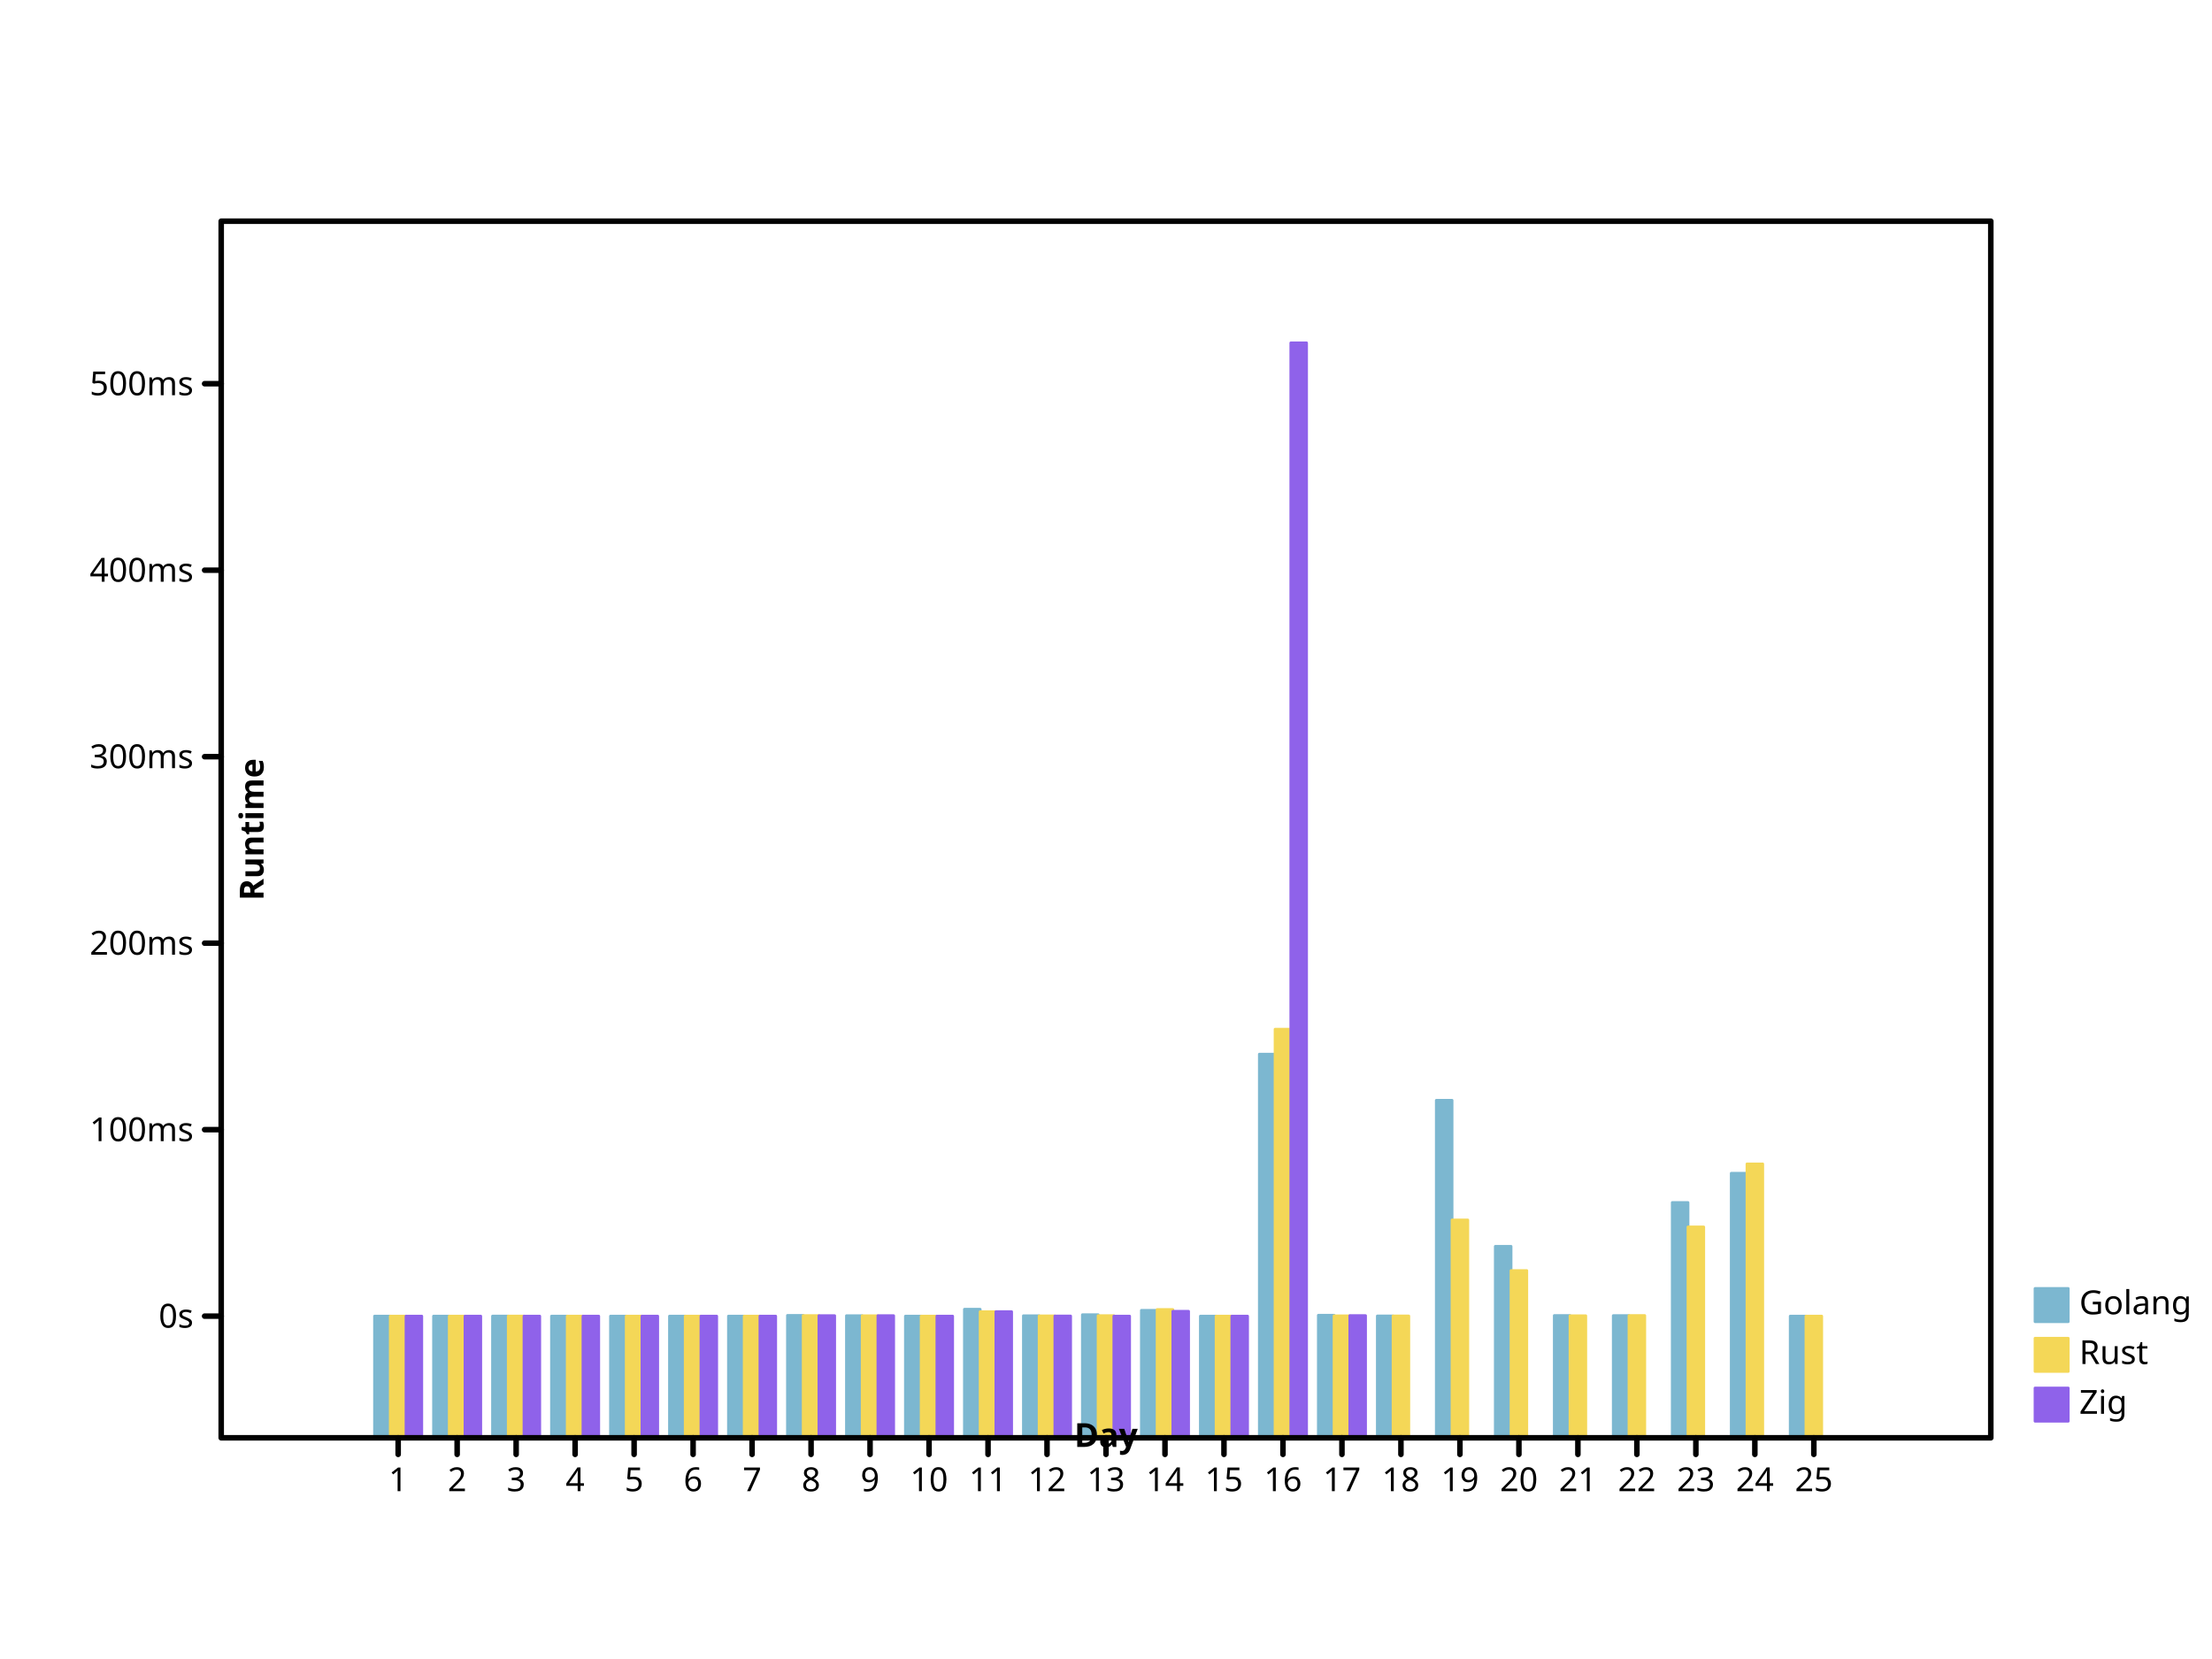
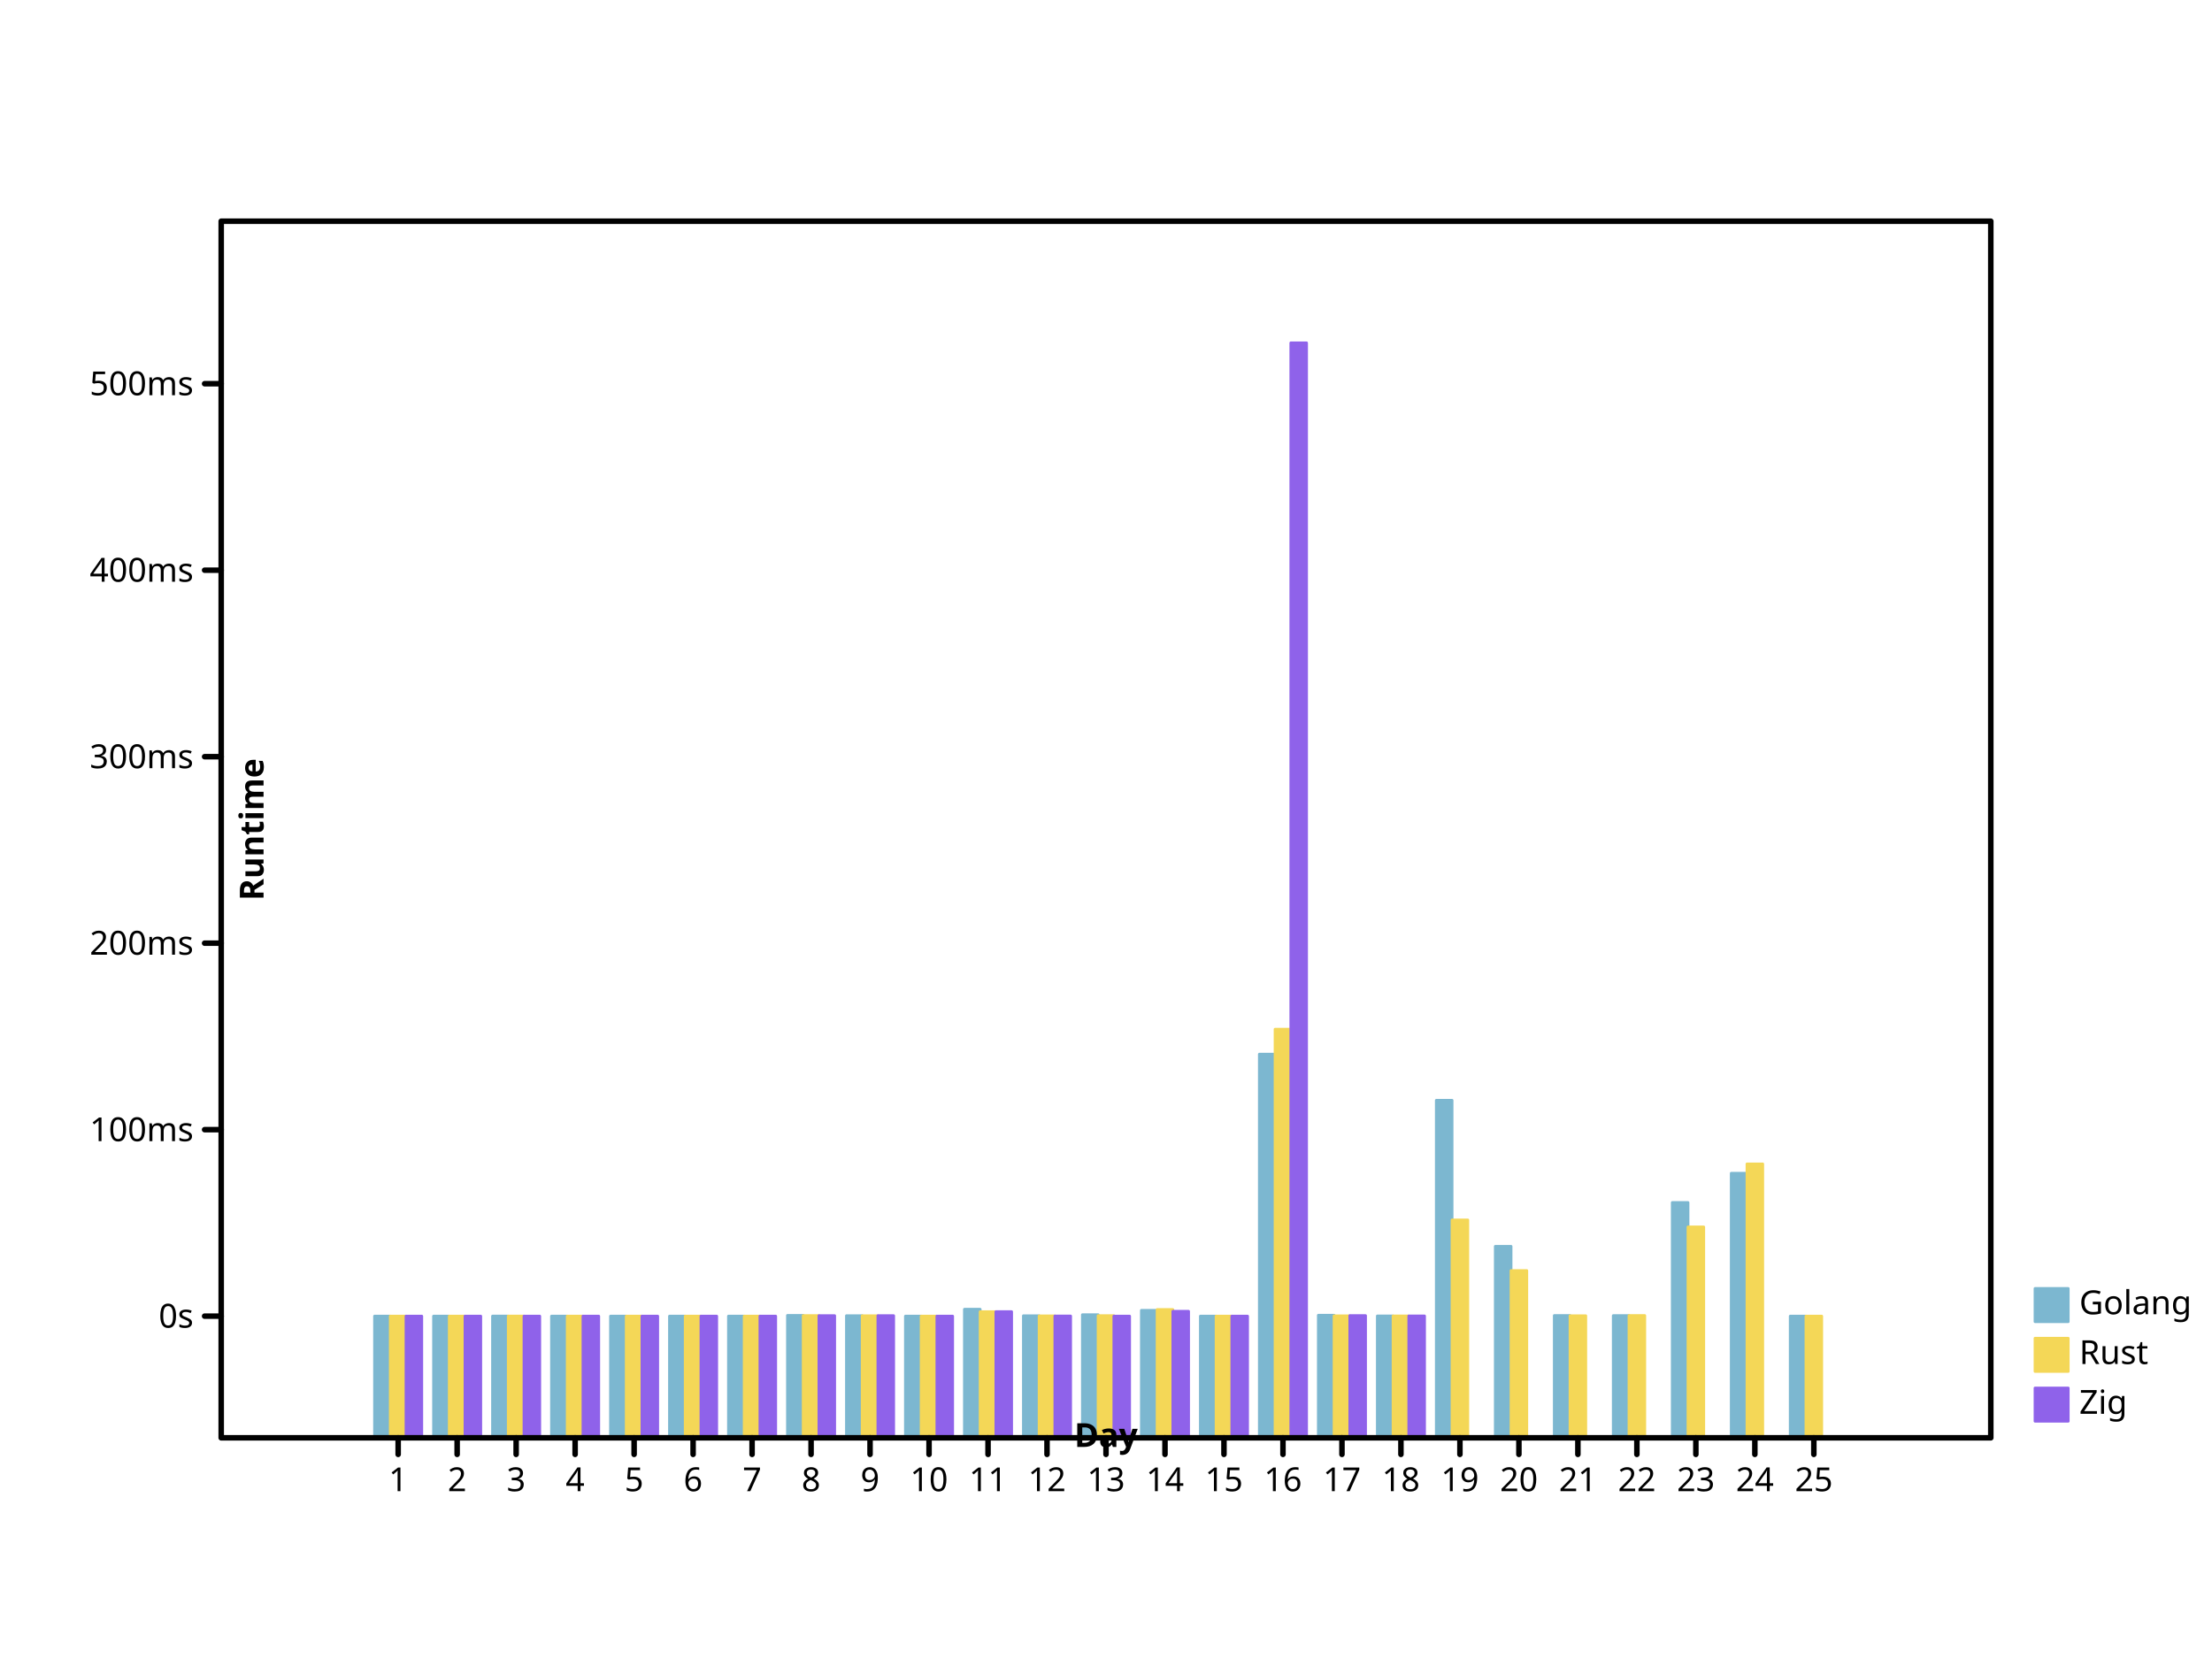
- <svg xmlns="http://www.w3.org/2000/svg" width="800" height="600" viewbox="0 0 800 600" preserveAspectRatio="xMidYMid meet">
+ <svg xmlns="http://www.w3.org/2000/svg" preserveAspectRatio="xMidYMid meet" width="800" height="600" viewbox="0 0 800 600">
  <defs>
-     <marker refY="5" markerUnits="userSpaceOnUse" markerWidth="2%" markerHeight="2%" id="circle" viewBox="0 0 10 10 " refX="5">
-       <circle cy="5" r="3" fill="none" stroke="black" cx="5" />
+     <marker markerHeight="2%" id="circle" viewBox="0 0 10 10 " refX="5" refY="5" markerUnits="userSpaceOnUse" markerWidth="2%">
+       <circle cx="5" cy="5" r="3" fill="none" stroke="black" />
    </marker>
-     <marker markerHeight="2%" id="filled-circle" viewBox="0 0 10 10 " refX="5" refY="5" markerUnits="userSpaceOnUse" markerWidth="2%">
-       <circle cx="5" cy="5" r="3" fill="black" stroke="none" />
+     <marker id="filled-circle" viewBox="0 0 10 10 " refX="5" refY="5" markerUnits="userSpaceOnUse" markerWidth="2%" markerHeight="2%">
+       <circle r="3" fill="black" stroke="none" cx="5" cy="5" />
    </marker>
    <marker refX="5" refY="5" markerUnits="userSpaceOnUse" markerWidth="2%" markerHeight="2%" id="square" viewBox="0 0 10 10 ">
-       <rect fill="none" stroke="black" x="2" y="2" width="6" height="6" />
+       <rect height="6" fill="none" stroke="black" x="2" y="2" width="6" />
    </marker>
-     <marker refY="5" markerUnits="userSpaceOnUse" markerWidth="2%" markerHeight="2%" id="filled-square" viewBox="0 0 10 10 " refX="5">
-       <rect height="6" fill="black" stroke="none" x="2" y="2" width="6" />
+     <marker markerUnits="userSpaceOnUse" markerWidth="2%" markerHeight="2%" id="filled-square" viewBox="0 0 10 10 " refX="5" refY="5">
+       <rect y="2" width="6" height="6" fill="black" stroke="none" x="2" />
    </marker>
  </defs>
-   <g stroke-linecap="round" stroke-linejoin="round" transform="translate(80 520 )scale(1 -1 )" fill="hsl(198, 47%, 65%)" stroke="hsl(198, 47%, 65%)" stroke-width="1px">
+   <g stroke="hsl(198, 47%, 65%)" stroke-width="1px" stroke-linecap="round" stroke-linejoin="round" transform="translate(80 520 )scale(1 -1 )" fill="hsl(198, 47%, 65%)">
    <rect vector-effect="non-scaling-stroke" x="5.546667e+01" y="0" width="5.688889e+00" height="4.400604e+01" />
-     <rect x="7.680000e+01" y="0" width="5.688889e+00" height="4.400127e+01" vector-effect="non-scaling-stroke" />
-     <rect x="9.813333e+01" y="0" width="5.688889e+00" height="4.401595e+01" vector-effect="non-scaling-stroke" />
-     <rect x="1.194667e+02" y="0" width="5.688889e+00" height="4.400598e+01" vector-effect="non-scaling-stroke" />
-     <rect y="0" width="5.688889e+00" height="4.400321e+01" vector-effect="non-scaling-stroke" x="1.408000e+02" />
-     <rect height="4.400319e+01" vector-effect="non-scaling-stroke" x="1.621333e+02" y="0" width="5.688889e+00" />
-     <rect vector-effect="non-scaling-stroke" x="1.834667e+02" y="0" width="5.688889e+00" height="4.400958e+01" />
-     <rect vector-effect="non-scaling-stroke" x="2.048000e+02" y="0" width="5.688889e+00" height="4.426172e+01" />
+     <rect y="0" width="5.688889e+00" height="4.400127e+01" vector-effect="non-scaling-stroke" x="7.680000e+01" />
+     <rect height="4.401595e+01" vector-effect="non-scaling-stroke" x="9.813333e+01" y="0" width="5.688889e+00" />
+     <rect y="0" width="5.688889e+00" height="4.400598e+01" vector-effect="non-scaling-stroke" x="1.194667e+02" />
+     <rect vector-effect="non-scaling-stroke" x="1.408000e+02" y="0" width="5.688889e+00" height="4.400321e+01" />
+     <rect width="5.688889e+00" height="4.400319e+01" vector-effect="non-scaling-stroke" x="1.621333e+02" y="0" />
+     <rect x="1.834667e+02" y="0" width="5.688889e+00" height="4.400958e+01" vector-effect="non-scaling-stroke" />
+     <rect x="2.048000e+02" y="0" width="5.688889e+00" height="4.426172e+01" vector-effect="non-scaling-stroke" />
    <rect vector-effect="non-scaling-stroke" x="2.261333e+02" y="0" width="5.688889e+00" height="4.415742e+01" />
-     <rect vector-effect="non-scaling-stroke" x="2.474667e+02" y="0" width="5.688889e+00" height="4.400055e+01" />
+     <rect x="2.474667e+02" y="0" width="5.688889e+00" height="4.400055e+01" vector-effect="non-scaling-stroke" />
    <rect height="4.648757e+01" vector-effect="non-scaling-stroke" x="2.688000e+02" y="0" width="5.688889e+00" />
-     <rect width="5.688889e+00" height="4.413994e+01" vector-effect="non-scaling-stroke" x="2.901333e+02" y="0" />
-     <rect vector-effect="non-scaling-stroke" x="3.114667e+02" y="0" width="5.688889e+00" height="4.451495e+01" />
+     <rect x="2.901333e+02" y="0" width="5.688889e+00" height="4.413994e+01" vector-effect="non-scaling-stroke" />
+     <rect y="0" width="5.688889e+00" height="4.451495e+01" vector-effect="non-scaling-stroke" x="3.114667e+02" />
    <rect vector-effect="non-scaling-stroke" x="3.328000e+02" y="0" width="5.688889e+00" height="4.609563e+01" />
    <rect height="4.400128e+01" vector-effect="non-scaling-stroke" x="3.541333e+02" y="0" width="5.688889e+00" />
-     <rect width="5.688889e+00" height="1.387415e+02" vector-effect="non-scaling-stroke" x="3.754667e+02" y="0" />
-     <rect y="0" width="5.688889e+00" height="4.431564e+01" vector-effect="non-scaling-stroke" x="3.968000e+02" />
-     <rect vector-effect="non-scaling-stroke" x="4.181333e+02" y="0" width="5.688889e+00" height="4.405911e+01" />
-     <rect height="1.220573e+02" vector-effect="non-scaling-stroke" x="4.394667e+02" y="0" width="5.688889e+00" />
-     <rect height="6.924531e+01" vector-effect="non-scaling-stroke" x="4.608000e+02" y="0" width="5.688889e+00" />
-     <rect y="0" width="5.688889e+00" height="4.422195e+01" vector-effect="non-scaling-stroke" x="4.821333e+02" />
-     <rect y="0" width="5.688889e+00" height="4.418540e+01" vector-effect="non-scaling-stroke" x="5.034667e+02" />
-     <rect x="5.248000e+02" y="0" width="5.688889e+00" height="8.509058e+01" vector-effect="non-scaling-stroke" />
-     <rect vector-effect="non-scaling-stroke" x="5.461333e+02" y="0" width="5.688889e+00" height="9.567921e+01" />
+     <rect vector-effect="non-scaling-stroke" x="3.754667e+02" y="0" width="5.688889e+00" height="1.387415e+02" />
+     <rect x="3.968000e+02" y="0" width="5.688889e+00" height="4.431564e+01" vector-effect="non-scaling-stroke" />
+     <rect width="5.688889e+00" height="4.406537e+01" vector-effect="non-scaling-stroke" x="4.181333e+02" y="0" />
+     <rect vector-effect="non-scaling-stroke" x="4.394667e+02" y="0" width="5.688889e+00" height="1.220573e+02" />
+     <rect vector-effect="non-scaling-stroke" x="4.608000e+02" y="0" width="5.688889e+00" height="6.924531e+01" />
+     <rect x="4.821333e+02" y="0" width="5.688889e+00" height="4.422195e+01" vector-effect="non-scaling-stroke" />
+     <rect height="4.418540e+01" vector-effect="non-scaling-stroke" x="5.034667e+02" y="0" width="5.688889e+00" />
+     <rect vector-effect="non-scaling-stroke" x="5.248000e+02" y="0" width="5.688889e+00" height="8.509058e+01" />
+     <rect width="5.688889e+00" height="9.567921e+01" vector-effect="non-scaling-stroke" x="5.461333e+02" y="0" />
    <rect height="4.400112e+01" vector-effect="non-scaling-stroke" x="5.674667e+02" y="0" width="5.688889e+00" />
  </g>
-   <g stroke-linejoin="round" transform="translate(80 520 )scale(1 -1 )" fill="hsl(49, 88%, 65%)" stroke="hsl(49, 88%, 65%)" stroke-width="1px" stroke-linecap="round">
-     <rect height="4.400421e+01" vector-effect="non-scaling-stroke" x="6.115556e+01" y="0" width="5.688889e+00" />
-     <rect x="8.248889e+01" y="0" width="5.688889e+00" height="4.400043e+01" vector-effect="non-scaling-stroke" />
-     <rect width="5.688889e+00" height="4.403102e+01" vector-effect="non-scaling-stroke" x="1.038222e+02" y="0" />
-     <rect vector-effect="non-scaling-stroke" x="1.251556e+02" y="0" width="5.688889e+00" height="4.400404e+01" />
-     <rect y="0" width="5.688889e+00" height="4.400221e+01" vector-effect="non-scaling-stroke" x="1.464889e+02" />
-     <rect width="5.688889e+00" height="4.400379e+01" vector-effect="non-scaling-stroke" x="1.678222e+02" y="0" />
+   <g fill="hsl(49, 88%, 65%)" stroke="hsl(49, 88%, 65%)" stroke-width="1px" stroke-linecap="round" stroke-linejoin="round" transform="translate(80 520 )scale(1 -1 )">
+     <rect width="5.688889e+00" height="4.400421e+01" vector-effect="non-scaling-stroke" x="6.115556e+01" y="0" />
+     <rect width="5.688889e+00" height="4.400043e+01" vector-effect="non-scaling-stroke" x="8.248889e+01" y="0" />
+     <rect x="1.038222e+02" y="0" width="5.688889e+00" height="4.403102e+01" vector-effect="non-scaling-stroke" />
+     <rect width="5.688889e+00" height="4.400404e+01" vector-effect="non-scaling-stroke" x="1.251556e+02" y="0" />
+     <rect x="1.464889e+02" y="0" width="5.688889e+00" height="4.400221e+01" vector-effect="non-scaling-stroke" />
+     <rect vector-effect="non-scaling-stroke" x="1.678222e+02" y="0" width="5.688889e+00" height="4.400379e+01" />
    <rect vector-effect="non-scaling-stroke" x="1.891556e+02" y="0" width="5.688889e+00" height="4.400537e+01" />
-     <rect vector-effect="non-scaling-stroke" x="2.104889e+02" y="0" width="5.688889e+00" height="4.419925e+01" />
-     <rect x="2.318222e+02" y="0" width="5.688889e+00" height="4.412653e+01" vector-effect="non-scaling-stroke" />
-     <rect y="0" width="5.688889e+00" height="4.400044e+01" vector-effect="non-scaling-stroke" x="2.531556e+02" />
-     <rect width="5.688889e+00" height="4.560524e+01" vector-effect="non-scaling-stroke" x="2.744889e+02" y="0" />
+     <rect height="4.419925e+01" vector-effect="non-scaling-stroke" x="2.104889e+02" y="0" width="5.688889e+00" />
+     <rect height="4.412653e+01" vector-effect="non-scaling-stroke" x="2.318222e+02" y="0" width="5.688889e+00" />
+     <rect vector-effect="non-scaling-stroke" x="2.531556e+02" y="0" width="5.688889e+00" height="4.400044e+01" />
+     <rect vector-effect="non-scaling-stroke" x="2.744889e+02" y="0" width="5.688889e+00" height="4.560524e+01" />
    <rect y="0" width="5.688889e+00" height="4.408313e+01" vector-effect="non-scaling-stroke" x="2.958222e+02" />
-     <rect width="5.688889e+00" height="4.417101e+01" vector-effect="non-scaling-stroke" x="3.171556e+02" y="0" />
+     <rect vector-effect="non-scaling-stroke" x="3.171556e+02" y="0" width="5.688889e+00" height="4.417101e+01" />
    <rect vector-effect="non-scaling-stroke" x="3.384889e+02" y="0" width="5.688889e+00" height="4.638157e+01" />
-     <rect height="4.400061e+01" vector-effect="non-scaling-stroke" x="3.598222e+02" y="0" width="5.688889e+00" />
-     <rect vector-effect="non-scaling-stroke" x="3.811556e+02" y="0" width="5.688889e+00" height="1.477691e+02" />
+     <rect x="3.598222e+02" y="0" width="5.688889e+00" height="4.400061e+01" vector-effect="non-scaling-stroke" />
+     <rect width="5.688889e+00" height="1.477691e+02" vector-effect="non-scaling-stroke" x="3.811556e+02" y="0" />
    <rect vector-effect="non-scaling-stroke" x="4.024889e+02" y="0" width="5.688889e+00" height="4.411254e+01" />
-     <rect width="5.688889e+00" height="4.405852e+01" vector-effect="non-scaling-stroke" x="4.238222e+02" y="0" />
-     <rect vector-effect="non-scaling-stroke" x="4.451556e+02" y="0" width="5.688889e+00" height="7.877606e+01" />
-     <rect y="0" width="5.688889e+00" height="6.048014e+01" vector-effect="non-scaling-stroke" x="4.664889e+02" />
+     <rect vector-effect="non-scaling-stroke" x="4.238222e+02" y="0" width="5.688889e+00" height="4.405867e+01" />
+     <rect width="5.688889e+00" height="7.877606e+01" vector-effect="non-scaling-stroke" x="4.451556e+02" y="0" />
+     <rect width="5.688889e+00" height="6.048014e+01" vector-effect="non-scaling-stroke" x="4.664889e+02" y="0" />
    <rect vector-effect="non-scaling-stroke" x="4.878222e+02" y="0" width="5.688889e+00" height="4.413731e+01" />
-     <rect height="4.421366e+01" vector-effect="non-scaling-stroke" x="5.091556e+02" y="0" width="5.688889e+00" />
-     <rect width="5.688889e+00" height="7.624987e+01" vector-effect="non-scaling-stroke" x="5.304889e+02" y="0" />
+     <rect vector-effect="non-scaling-stroke" x="5.091556e+02" y="0" width="5.688889e+00" height="4.421366e+01" />
+     <rect height="7.624987e+01" vector-effect="non-scaling-stroke" x="5.304889e+02" y="0" width="5.688889e+00" />
    <rect x="5.518222e+02" y="0" width="5.688889e+00" height="9.905164e+01" vector-effect="non-scaling-stroke" />
    <rect vector-effect="non-scaling-stroke" x="5.731556e+02" y="0" width="5.688889e+00" height="4.400095e+01" />
  </g>
-   <g stroke-width="1px" stroke-linecap="round" stroke-linejoin="round" transform="translate(80 520 )scale(1 -1 )" fill="hsl(260, 76%, 65%)" stroke="hsl(260, 76%, 65%)">
-     <rect vector-effect="non-scaling-stroke" x="6.684444e+01" y="0" width="5.688889e+00" height="4.400422e+01" />
-     <rect height="4.400128e+01" vector-effect="non-scaling-stroke" x="8.817778e+01" y="0" width="5.688889e+00" />
+   <g stroke-linejoin="round" transform="translate(80 520 )scale(1 -1 )" fill="hsl(260, 76%, 65%)" stroke="hsl(260, 76%, 65%)" stroke-width="1px" stroke-linecap="round">
+     <rect y="0" width="5.688889e+00" height="4.400422e+01" vector-effect="non-scaling-stroke" x="6.684444e+01" />
+     <rect y="0" width="5.688889e+00" height="4.400128e+01" vector-effect="non-scaling-stroke" x="8.817778e+01" />
    <rect width="5.688889e+00" height="4.400735e+01" vector-effect="non-scaling-stroke" x="1.095111e+02" y="0" />
-     <rect y="0" width="5.688889e+00" height="4.400409e+01" vector-effect="non-scaling-stroke" x="1.308444e+02" />
+     <rect vector-effect="non-scaling-stroke" x="1.308444e+02" y="0" width="5.688889e+00" height="4.400409e+01" />
    <rect y="0" width="5.688889e+00" height="4.400193e+01" vector-effect="non-scaling-stroke" x="1.521778e+02" />
-     <rect height="4.400298e+01" vector-effect="non-scaling-stroke" x="1.735111e+02" y="0" width="5.688889e+00" />
+     <rect vector-effect="non-scaling-stroke" x="1.735111e+02" y="0" width="5.688889e+00" height="4.400298e+01" />
    <rect vector-effect="non-scaling-stroke" x="1.948444e+02" y="0" width="5.688889e+00" height="4.400643e+01" />
    <rect y="0" width="5.688889e+00" height="4.416911e+01" vector-effect="non-scaling-stroke" x="2.161778e+02" />
-     <rect x="2.375111e+02" y="0" width="5.688889e+00" height="4.416330e+01" vector-effect="non-scaling-stroke" />
-     <rect y="0" width="5.688889e+00" height="4.400038e+01" vector-effect="non-scaling-stroke" x="2.588444e+02" />
-     <rect vector-effect="non-scaling-stroke" x="2.801778e+02" y="0" width="5.688889e+00" height="4.561432e+01" />
-     <rect height="4.404715e+01" vector-effect="non-scaling-stroke" x="3.015111e+02" y="0" width="5.688889e+00" />
-     <rect height="4.400473e+01" vector-effect="non-scaling-stroke" x="3.228444e+02" y="0" width="5.688889e+00" />
-     <rect vector-effect="non-scaling-stroke" x="3.441778e+02" y="0" width="5.688889e+00" height="4.574830e+01" />
-     <rect y="0" width="5.688889e+00" height="4.400061e+01" vector-effect="non-scaling-stroke" x="3.655111e+02" />
+     <rect width="5.688889e+00" height="4.416330e+01" vector-effect="non-scaling-stroke" x="2.375111e+02" y="0" />
+     <rect width="5.688889e+00" height="4.400038e+01" vector-effect="non-scaling-stroke" x="2.588444e+02" y="0" />
+     <rect width="5.688889e+00" height="4.561432e+01" vector-effect="non-scaling-stroke" x="2.801778e+02" y="0" />
+     <rect width="5.688889e+00" height="4.404715e+01" vector-effect="non-scaling-stroke" x="3.015111e+02" y="0" />
+     <rect width="5.688889e+00" height="4.400473e+01" vector-effect="non-scaling-stroke" x="3.228444e+02" y="0" />
+     <rect height="4.574830e+01" vector-effect="non-scaling-stroke" x="3.441778e+02" y="0" width="5.688889e+00" />
+     <rect vector-effect="non-scaling-stroke" x="3.655111e+02" y="0" width="5.688889e+00" height="4.400061e+01" />
    <rect x="3.868444e+02" y="0" width="5.688889e+00" height="396" vector-effect="non-scaling-stroke" />
-     <rect y="0" width="5.688889e+00" height="4.418659e+01" vector-effect="non-scaling-stroke" x="4.081778e+02" />
+     <rect vector-effect="non-scaling-stroke" x="4.081778e+02" y="0" width="5.688889e+00" height="4.418659e+01" />
+     <rect x="4.295111e+02" y="0" width="5.688889e+00" height="4.406197e+01" vector-effect="non-scaling-stroke" />
  </g>
-   <g stroke-width="1px" stroke="hsl(198, 47%, 65%)" stroke-linecap="round" font-family="sans-serif" font-style="normal" font-size="12px" font-weight="normal" stroke-linejoin="round" text-anchor="start" dominant-baseline="hanging" fill="hsl(198, 47%, 65%)">
+   <g text-anchor="start" stroke-linecap="round" font-size="12px" stroke="hsl(198, 47%, 65%)" dominant-baseline="hanging" stroke-linejoin="round" stroke-width="1px" font-family="sans-serif" font-style="normal" font-weight="normal" fill="hsl(198, 47%, 65%)">
    <rect vector-effect="non-scaling-stroke" x="736" y="466" width="12" height="12" />
-     <g fill="black" stroke="black">
+     <g stroke="black" fill="black">
      <text stroke="none" vector-effect="non-scaling-stroke" x="752" y="466" dominant-baseline="hanging">Golang</text>
    </g>
-     <g text-anchor="start" dominant-baseline="hanging" font-size="12px" font-weight="normal" stroke-width="1px" font-family="sans-serif" fill="hsl(49, 88%, 65%)" stroke="hsl(49, 88%, 65%)" stroke-linejoin="round" font-style="normal" stroke-linecap="round">
+     <g stroke="hsl(49, 88%, 65%)" stroke-linecap="round" dominant-baseline="hanging" font-weight="normal" fill="hsl(49, 88%, 65%)" stroke-width="1px" font-family="sans-serif" font-size="12px" stroke-linejoin="round" text-anchor="start" font-style="normal">
      <rect y="484" width="12" height="12" vector-effect="non-scaling-stroke" x="736" />
-       <g stroke="black" fill="black">
+       <g fill="black" stroke="black">
        <text y="484" dominant-baseline="hanging" stroke="none" vector-effect="non-scaling-stroke" x="752">Rust</text>
      </g>
-       <g font-size="12px" stroke="hsl(260, 76%, 65%)" text-anchor="start" dominant-baseline="hanging" stroke-width="1px" stroke-linecap="round" font-weight="normal" fill="hsl(260, 76%, 65%)" stroke-linejoin="round" font-family="sans-serif" font-style="normal">
-         <rect y="502" width="12" height="12" vector-effect="non-scaling-stroke" x="736" />
+       <g dominant-baseline="hanging" font-weight="normal" fill="hsl(260, 76%, 65%)" stroke-linecap="round" font-size="12px" stroke-linejoin="round" font-style="normal" stroke="hsl(260, 76%, 65%)" stroke-width="1px" font-family="sans-serif" text-anchor="start">
+         <rect vector-effect="non-scaling-stroke" x="736" y="502" width="12" height="12" />
        <g stroke="black" fill="black">
-           <text vector-effect="non-scaling-stroke" x="752" y="502" dominant-baseline="hanging" stroke="none">Zig</text>
-           <g stroke-linejoin="round" font-weight="normal" stroke-linecap="round" font-style="normal" font-size="12px" fill="none" dominant-baseline="hanging" text-anchor="start" stroke-width="2px" font-family="sans-serif">
-             <rect vector-effect="non-scaling-stroke" x="80" y="80" width="640" height="440" />
+           <text dominant-baseline="hanging" stroke="none" vector-effect="non-scaling-stroke" x="752" y="502">Zig</text>
+           <g fill="none" font-weight="normal" dominant-baseline="hanging" font-family="sans-serif" font-style="normal" stroke-linecap="round" stroke-linejoin="round" text-anchor="start" font-size="12px" stroke-width="2px">
+             <rect x="80" y="80" width="640" height="440" vector-effect="non-scaling-stroke" />
          </g>
-           <g fill="none" stroke="black" stroke-linejoin="round" text-anchor="start" font-style="normal" stroke-width="2px" font-family="sans-serif" dominant-baseline="hanging" transform="translate(80 520 )scale(1 -1 )" font-weight="normal" stroke-linecap="round" font-size="12px">
+           <g stroke-linejoin="round" font-style="normal" fill="none" stroke-width="2px" stroke-linecap="round" font-family="sans-serif" text-anchor="start" dominant-baseline="hanging" font-size="12px" font-weight="normal" stroke="black" transform="translate(80 520 )scale(1 -1 )">
            <path vector-effect="non-scaling-stroke" d="M64,0 L64,-6 M8.533333e+01,0 L8.533333e+01,-6 M1.066667e+02,0 L1.066667e+02,-6 M128,0 L128,-6 M1.493333e+02,0 L1.493333e+02,-6 M1.706667e+02,0 L1.706667e+02,-6 M192,0 L192,-6 M2.133333e+02,0 L2.133333e+02,-6 M2.346667e+02,0 L2.346667e+02,-6 M256,0 L256,-6 M2.773333e+02,0 L2.773333e+02,-6 M2.986667e+02,0 L2.986667e+02,-6 M320,0 L320,-6 M3.413333e+02,0 L3.413333e+02,-6 M3.626667e+02,0 L3.626667e+02,-6 M384,0 L384,-6 M4.053333e+02,0 L4.053333e+02,-6 M4.266667e+02,0 L4.266667e+02,-6 M448,0 L448,-6 M4.693333e+02,0 L4.693333e+02,-6 M4.906667e+02,0 L4.906667e+02,-6 M512,0 L512,-6 M5.333333e+02,0 L5.333333e+02,-6 M5.546667e+02,0 L5.546667e+02,-6 M576,0 L576,-6 " />
          </g>
-           <g fill="black" stroke="black" stroke-linejoin="round" text-anchor="middle" transform="translate(80 520 )scale(1 1 )" stroke-width="2px" stroke-linecap="round" font-family="sans-serif" dominant-baseline="hanging" font-size="12px" font-style="normal" font-weight="normal">
+           <g text-anchor="middle" font-weight="normal" font-style="normal" transform="translate(80 520 )scale(1 1 )" font-size="12px" stroke-linejoin="round" dominant-baseline="hanging" fill="black" stroke="black" stroke-width="2px" stroke-linecap="round" font-family="sans-serif">
            <text y="10" dominant-baseline="hanging" stroke="none" vector-effect="non-scaling-stroke" x="64">1</text>
-             <text vector-effect="non-scaling-stroke" x="8.533333e+01" y="10" dominant-baseline="hanging" stroke="none">2</text>
-             <text vector-effect="non-scaling-stroke" x="1.066667e+02" y="10" dominant-baseline="hanging" stroke="none">3</text>
-             <text x="128" y="10" dominant-baseline="hanging" stroke="none" vector-effect="non-scaling-stroke">4</text>
+             <text stroke="none" vector-effect="non-scaling-stroke" x="8.533333e+01" y="10" dominant-baseline="hanging">2</text>
+             <text x="1.066667e+02" y="10" dominant-baseline="hanging" stroke="none" vector-effect="non-scaling-stroke">3</text>
+             <text stroke="none" vector-effect="non-scaling-stroke" x="128" y="10" dominant-baseline="hanging">4</text>
            <text stroke="none" vector-effect="non-scaling-stroke" x="1.493333e+02" y="10" dominant-baseline="hanging">5</text>
-             <text dominant-baseline="hanging" stroke="none" vector-effect="non-scaling-stroke" x="1.706667e+02" y="10">6</text>
-             <text y="10" dominant-baseline="hanging" stroke="none" vector-effect="non-scaling-stroke" x="192">7</text>
+             <text vector-effect="non-scaling-stroke" x="1.706667e+02" y="10" dominant-baseline="hanging" stroke="none">6</text>
+             <text x="192" y="10" dominant-baseline="hanging" stroke="none" vector-effect="non-scaling-stroke">7</text>
            <text dominant-baseline="hanging" stroke="none" vector-effect="non-scaling-stroke" x="2.133333e+02" y="10">8</text>
-             <text stroke="none" vector-effect="non-scaling-stroke" x="2.346667e+02" y="10" dominant-baseline="hanging">9</text>
+             <text dominant-baseline="hanging" stroke="none" vector-effect="non-scaling-stroke" x="2.346667e+02" y="10">9</text>
            <text vector-effect="non-scaling-stroke" x="256" y="10" dominant-baseline="hanging" stroke="none">10</text>
-             <text stroke="none" vector-effect="non-scaling-stroke" x="2.773333e+02" y="10" dominant-baseline="hanging">11</text>
-             <text stroke="none" vector-effect="non-scaling-stroke" x="2.986667e+02" y="10" dominant-baseline="hanging">12</text>
+             <text y="10" dominant-baseline="hanging" stroke="none" vector-effect="non-scaling-stroke" x="2.773333e+02">11</text>
+             <text dominant-baseline="hanging" stroke="none" vector-effect="non-scaling-stroke" x="2.986667e+02" y="10">12</text>
            <text stroke="none" vector-effect="non-scaling-stroke" x="320" y="10" dominant-baseline="hanging">13</text>
            <text stroke="none" vector-effect="non-scaling-stroke" x="3.413333e+02" y="10" dominant-baseline="hanging">14</text>
-             <text y="10" dominant-baseline="hanging" stroke="none" vector-effect="non-scaling-stroke" x="3.626667e+02">15</text>
-             <text y="10" dominant-baseline="hanging" stroke="none" vector-effect="non-scaling-stroke" x="384">16</text>
-             <text y="10" dominant-baseline="hanging" stroke="none" vector-effect="non-scaling-stroke" x="4.053333e+02">17</text>
-             <text stroke="none" vector-effect="non-scaling-stroke" x="4.266667e+02" y="10" dominant-baseline="hanging">18</text>
-             <text vector-effect="non-scaling-stroke" x="448" y="10" dominant-baseline="hanging" stroke="none">19</text>
+             <text stroke="none" vector-effect="non-scaling-stroke" x="3.626667e+02" y="10" dominant-baseline="hanging">15</text>
+             <text stroke="none" vector-effect="non-scaling-stroke" x="384" y="10" dominant-baseline="hanging">16</text>
+             <text x="4.053333e+02" y="10" dominant-baseline="hanging" stroke="none" vector-effect="non-scaling-stroke">17</text>
+             <text x="4.266667e+02" y="10" dominant-baseline="hanging" stroke="none" vector-effect="non-scaling-stroke">18</text>
+             <text stroke="none" vector-effect="non-scaling-stroke" x="448" y="10" dominant-baseline="hanging">19</text>
            <text stroke="none" vector-effect="non-scaling-stroke" x="4.693333e+02" y="10" dominant-baseline="hanging">20</text>
            <text x="4.906667e+02" y="10" dominant-baseline="hanging" stroke="none" vector-effect="non-scaling-stroke">21</text>
-             <text y="10" dominant-baseline="hanging" stroke="none" vector-effect="non-scaling-stroke" x="512">22</text>
-             <text stroke="none" vector-effect="non-scaling-stroke" x="5.333333e+02" y="10" dominant-baseline="hanging">23</text>
-             <text y="10" dominant-baseline="hanging" stroke="none" vector-effect="non-scaling-stroke" x="5.546667e+02">24</text>
-             <text x="576" y="10" dominant-baseline="hanging" stroke="none" vector-effect="non-scaling-stroke">25</text>
+             <text stroke="none" vector-effect="non-scaling-stroke" x="512" y="10" dominant-baseline="hanging">22</text>
+             <text dominant-baseline="hanging" stroke="none" vector-effect="non-scaling-stroke" x="5.333333e+02" y="10">23</text>
+             <text stroke="none" vector-effect="non-scaling-stroke" x="5.546667e+02" y="10" dominant-baseline="hanging">24</text>
+             <text stroke="none" vector-effect="non-scaling-stroke" x="576" y="10" dominant-baseline="hanging">25</text>
          </g>
-           <g fill="black" stroke="black" stroke-linejoin="round" dominant-baseline="baseline" font-size="12px" text-anchor="middle" transform="translate(80 520 )scale(1 1 )rotate(0 0 0 )" stroke-width="2px" stroke-linecap="round" font-family="sans-serif" font-style="normal" font-weight="bold">
-             <text dominant-baseline="baseline" stroke="none" vector-effect="non-scaling-stroke" x="320" y="-6">Day</text>
+           <g text-anchor="middle" font-weight="bold" font-size="12px" transform="translate(80 520 )scale(1 1 )rotate(0 0 0 )" stroke-width="2px" stroke-linecap="round" font-family="sans-serif" stroke-linejoin="round" dominant-baseline="baseline" font-style="normal" fill="black" stroke="black">
+             <text x="320" y="-6" dominant-baseline="baseline" stroke="none" vector-effect="non-scaling-stroke">Day</text>
          </g>
-           <g fill="black" stroke="black" stroke-linejoin="round" dominant-baseline="baseline" font-family="sans-serif" font-weight="bold" text-anchor="middle" transform="translate(80 520 )scale(1 -1 )" stroke-width="2px" stroke-linecap="round" font-size="12px" font-style="normal">
+           <g stroke-width="2px" stroke-linecap="round" font-size="12px" font-style="normal" font-weight="bold" text-anchor="middle" dominant-baseline="baseline" stroke="black" transform="translate(80 520 )scale(1 -1 )" stroke-linejoin="round" fill="black" font-family="sans-serif">
            <path vector-effect="non-scaling-stroke" d="M0,44 L-6,44 M0,1.114452e+02 L-6,1.114452e+02 M0,1.788904e+02 L-6,1.788904e+02 M0,2.463356e+02 L-6,2.463356e+02 M0,3.137808e+02 L-6,3.137808e+02 M0,3.812260e+02 L-6,3.812260e+02 " />
          </g>
-           <g stroke-linejoin="round" text-anchor="end" dominant-baseline="middle" fill="black" stroke="black" font-family="sans-serif" transform="translate(80 520 )scale(1 1 )" font-size="12px" font-style="normal" font-weight="normal" stroke-width="2px" stroke-linecap="round">
+           <g transform="translate(80 520 )scale(1 1 )" stroke-linejoin="round" dominant-baseline="middle" stroke-width="2px" stroke-linecap="round" font-family="sans-serif" font-size="12px" font-style="normal" text-anchor="end" font-weight="normal" fill="black" stroke="black">
            <text vector-effect="non-scaling-stroke" x="-10" y="-44" dominant-baseline="middle" stroke="none">0s</text>
-             <text vector-effect="non-scaling-stroke" x="-10" y="-1.114452e+02" dominant-baseline="middle" stroke="none">100ms</text>
-             <text dominant-baseline="middle" stroke="none" vector-effect="non-scaling-stroke" x="-10" y="-1.788904e+02">200ms</text>
+             <text x="-10" y="-1.114452e+02" dominant-baseline="middle" stroke="none" vector-effect="non-scaling-stroke">100ms</text>
+             <text stroke="none" vector-effect="non-scaling-stroke" x="-10" y="-1.788904e+02" dominant-baseline="middle">200ms</text>
            <text y="-2.463356e+02" dominant-baseline="middle" stroke="none" vector-effect="non-scaling-stroke" x="-10">300ms</text>
-             <text y="-3.137808e+02" dominant-baseline="middle" stroke="none" vector-effect="non-scaling-stroke" x="-10">400ms</text>
-             <text stroke="none" vector-effect="non-scaling-stroke" x="-10" y="-3.812260e+02" dominant-baseline="middle">500ms</text>
+             <text vector-effect="non-scaling-stroke" x="-10" y="-3.137808e+02" dominant-baseline="middle" stroke="none">400ms</text>
+             <text x="-10" y="-3.812260e+02" dominant-baseline="middle" stroke="none" vector-effect="non-scaling-stroke">500ms</text>
          </g>
-           <g stroke-width="2px" font-family="sans-serif" font-style="normal" stroke="black" dominant-baseline="hanging" text-anchor="middle" transform="translate(80 520 )scale(1 1 )rotate(-90 0 0 )" stroke-linecap="round" font-size="12px" font-weight="bold" fill="black" stroke-linejoin="round">
-             <text dominant-baseline="hanging" stroke="none" vector-effect="non-scaling-stroke" x="220" y="6">Runtime</text>
+           <g font-style="normal" font-weight="bold" fill="black" dominant-baseline="hanging" stroke-linejoin="round" stroke="black" stroke-width="2px" transform="translate(80 520 )scale(1 1 )rotate(-90 0 0 )" text-anchor="middle" stroke-linecap="round" font-family="sans-serif" font-size="12px">
+             <text vector-effect="non-scaling-stroke" x="220" y="6" dominant-baseline="hanging" stroke="none">Runtime</text>
          </g>
        </g>
      </g>
    </g>
  </g>
</svg>
